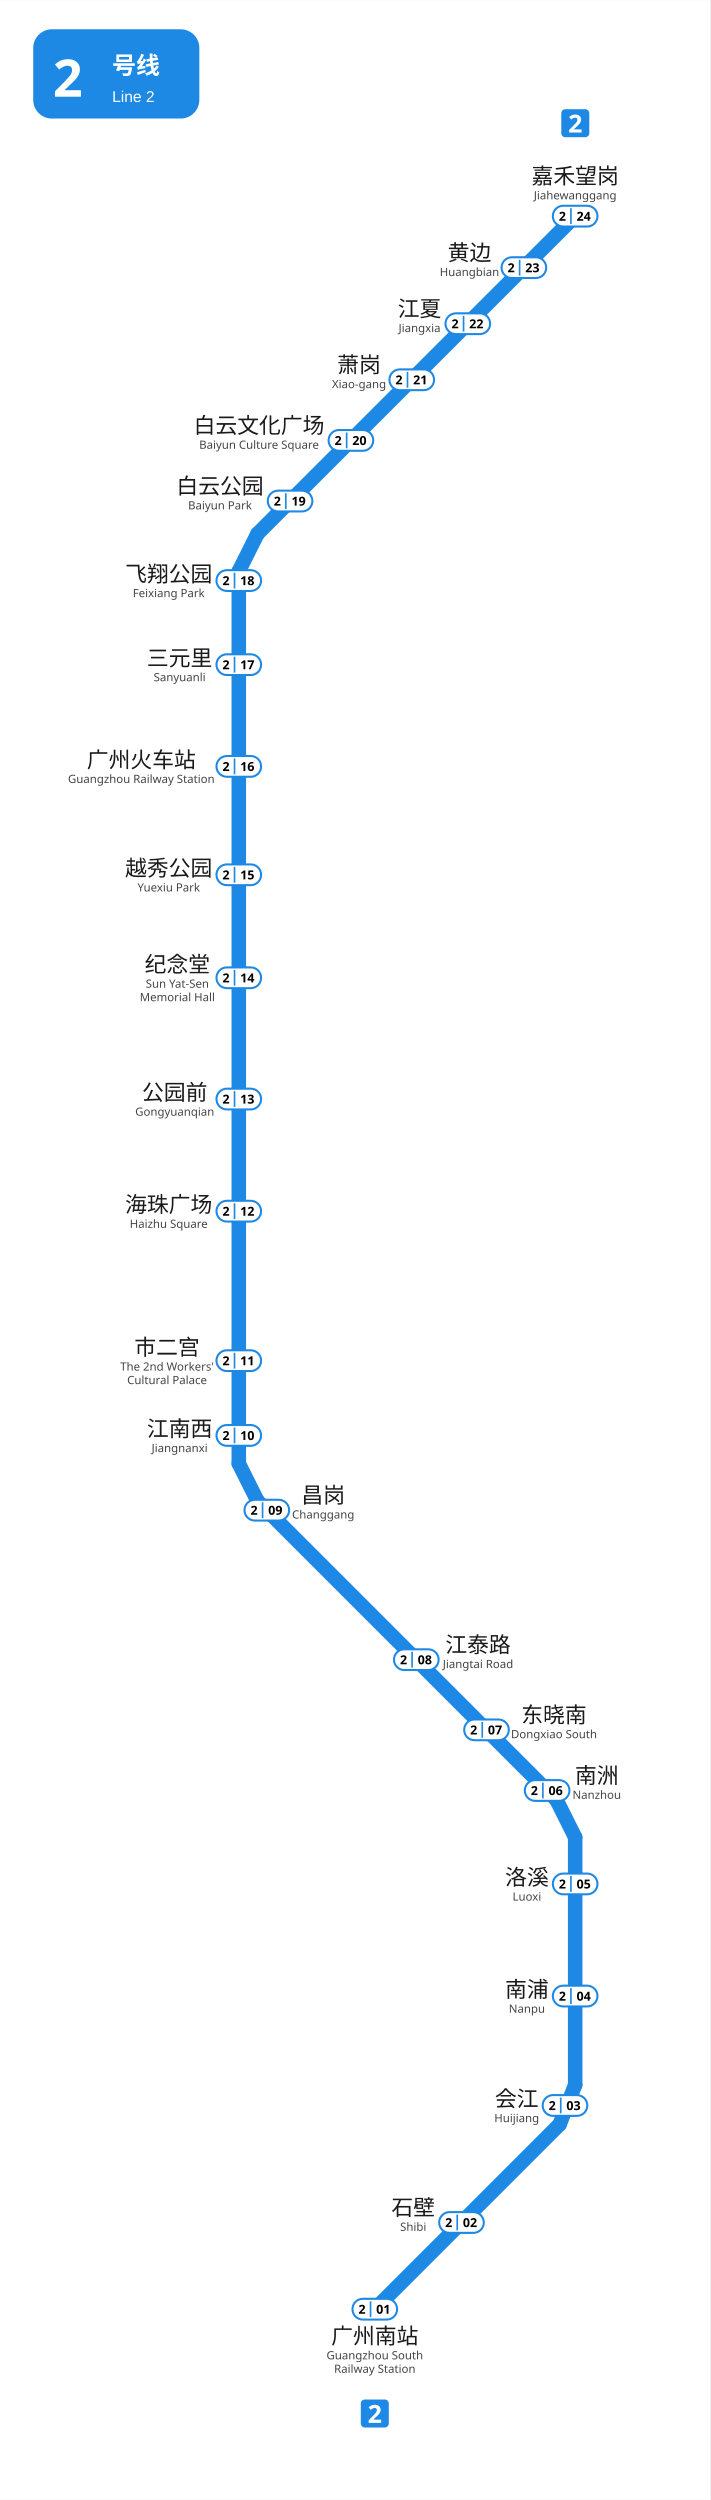
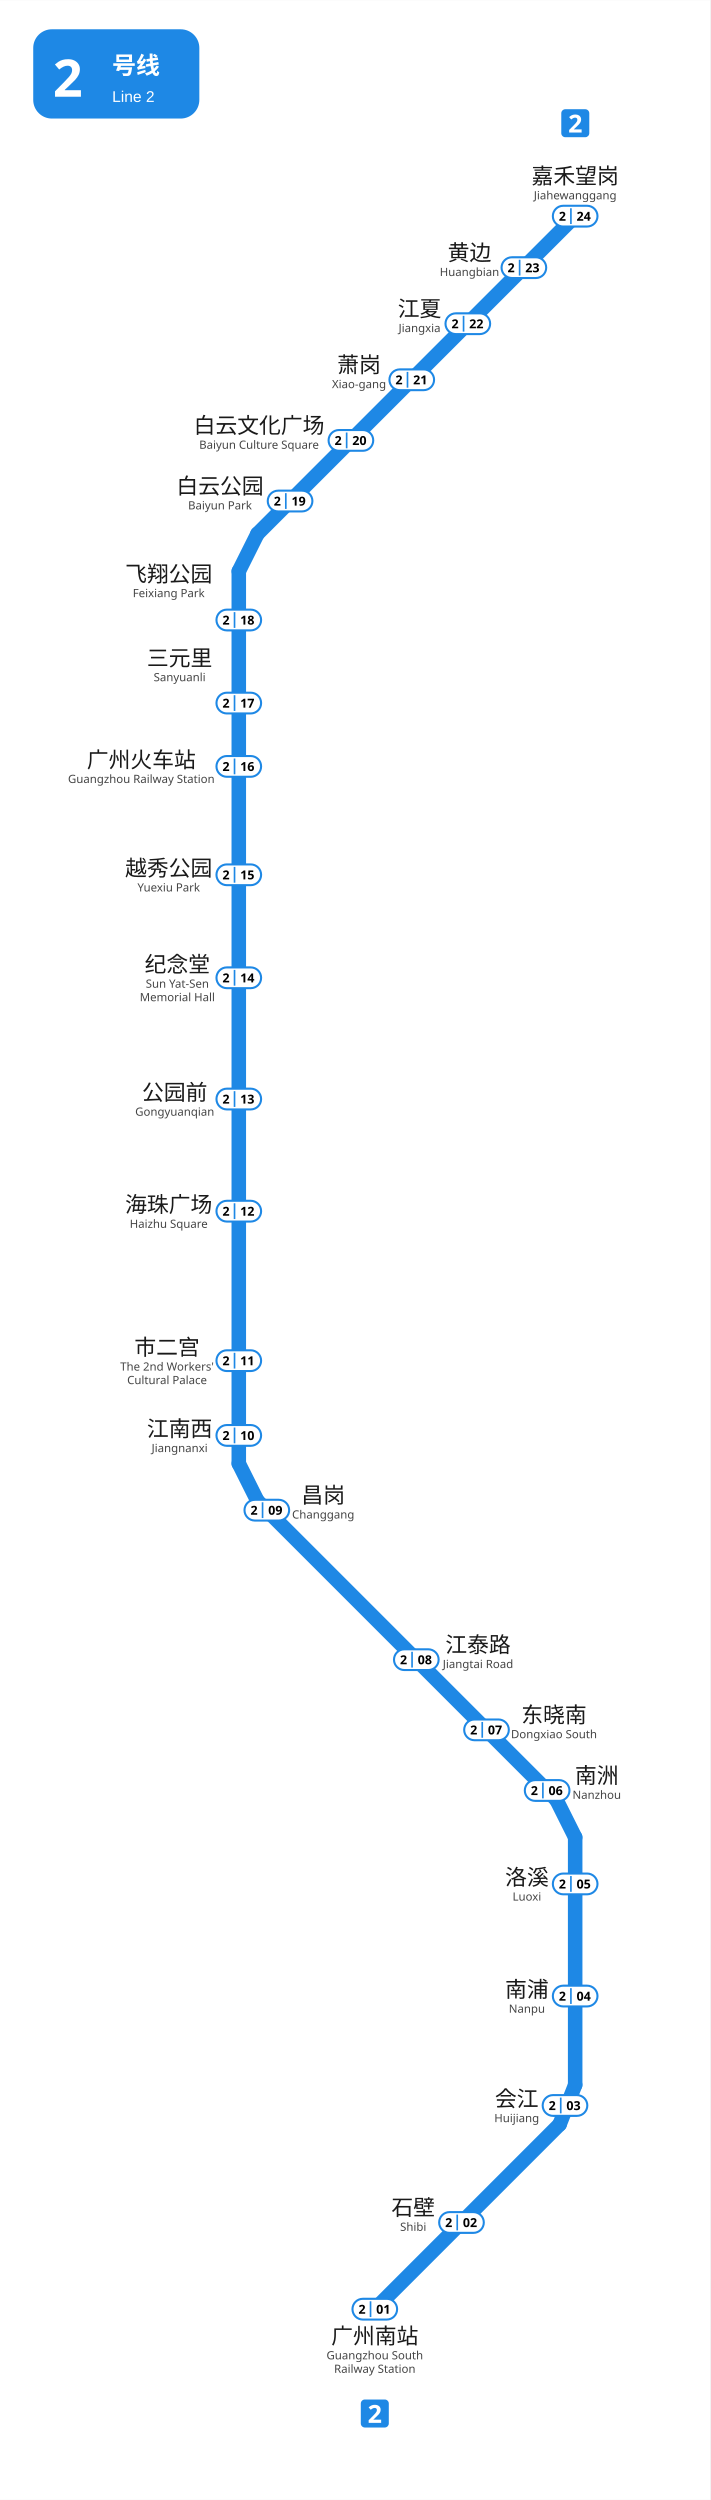
<svg xmlns="http://www.w3.org/2000/svg" viewBox="1221.5 481.0 342.0 1203.8" width="342" height="1204">
  <rect x="1221.5" y="481.0" width="342.0" height="1203.8" fill="#ffffff" />
  <g id="走廊">
    <line x1="1336.5" y1="756.0" x2="1336.5" y2="1185.75" style="fill:none;stroke:#1E88E5;stroke-width:7;stroke-linecap:round" />
    <line x1="1345.51" y1="1203.74" x2="1489.51" y2="1347.74" style="fill:none;stroke:#1E88E5;stroke-width:7;stroke-linecap:round" />
    <line x1="1498.5" y1="1365.75" x2="1498.5" y2="1485.0" style="fill:none;stroke:#1E88E5;stroke-width:7;stroke-linecap:round" />
    <line x1="1345.5" y1="738.0" x2="1498.5" y2="585.0" style="fill:none;stroke:#1E88E5;stroke-width:7;stroke-linecap:round" />
    <line x1="1336.5" y1="1185.75" x2="1345.5" y2="1203.75" style="fill:none;stroke:#1E88E5;stroke-width:7;stroke-linecap:round" />
    <line x1="1336.5" y1="756.0" x2="1345.5" y2="738.0" style="fill:none;stroke:#1E88E5;stroke-width:7;stroke-linecap:round" />
    <line x1="1498.5" y1="1365.75" x2="1489.5" y2="1347.75" style="fill:none;stroke:#1E88E5;stroke-width:7;stroke-linecap:round" />
    <line x1="1491.0" y1="1504.0" x2="1402.0" y2="1593.0" style="fill:none;stroke:#1E88E5;stroke-width:7;stroke-linecap:round" />
    <line x1="1498.5" y1="1485.0" x2="1491.0" y2="1504.0" style="fill:none;stroke:#1E88E5;stroke-width:7;stroke-linecap:round" />
  </g>
  <g id="线路徽标">
    <g data-badge="header" transform="translate(1237.5 495)" data-ink="#FFFFFF" data-box="1237.5,495.0,1317.5,538.0" data-chip="1237.5,495.0,1317.5,538.0">
      <rect x="0" y="0" width="80.0" height="43.0" rx="9.0" fill="#1E88E5" />
      <text x="9.5" y="32.5" font-family="'Microsoft YaHei', sans-serif" font-size="25" font-weight="bold" fill="#FFFFFF">2</text>
      <text x="38.0" y="21.5" font-family="'Microsoft YaHei', sans-serif" font-size="11.5" font-weight="600" fill="#FFFFFF">号线</text>
      <text x="38.0" y="35.0" font-family="Arial, sans-serif" font-size="7.5" fill="#FFFFFF">Line 2</text>
    </g>
    <g data-badge="chip" transform="translate(1395.26 1636.5)" data-box="1395.3,1636.5,1408.7,1650.0">
      <path d="M11.54 13.49h-9.59c-1.07 0 -1.95 -0.88 -1.95 -1.95v-9.59c0 -1.07 0.88 -1.95 1.95 -1.95h9.59c1.07 0 1.95 0.88 1.95 1.95v9.59C13.49 12.61 12.61 13.49 11.54 13.49z" fill="#1E88E5" />
      <path d="M9.78 11.24h-5.99v-1.26l2.15 -2.17c0.43 -0.45 0.78 -0.82 1.04 -1.12c0.26 -0.3 0.46 -0.57 0.58 -0.82s0.18 -0.51 0.18 -0.79c0 -0.34 -0.09 -0.6 -0.28 -0.77s-0.44 -0.25 -0.76 -0.25c-0.33 0 -0.65 0.08 -0.96 0.23c-0.31 0.15 -0.64 0.37 -0.98 0.65l-0.98 -1.16c0.24 -0.21 0.5 -0.41 0.78 -0.59c0.28 -0.19 0.6 -0.34 0.97 -0.46c0.36 -0.12 0.8 -0.17 1.31 -0.17c0.56 0 1.04 0.1 1.45 0.31s0.72 0.48 0.94 0.83c0.22 0.35 0.33 0.74 0.33 1.18c0 0.47 -0.09 0.9 -0.28 1.3c-0.19 0.39 -0.46 0.78 -0.82 1.16s-0.79 0.81 -1.29 1.27l-1.1 1.03v0.08h3.73V11.24z" fill="#FFFFFF" />
    </g>
    <g data-badge="chip" transform="translate(1491.81 533.5)" data-box="1491.8,533.5,1505.2,547.0">
      <path d="M11.54 13.49h-9.59c-1.07 0 -1.95 -0.88 -1.95 -1.95v-9.59c0 -1.07 0.88 -1.95 1.95 -1.95h9.59c1.07 0 1.95 0.88 1.95 1.95v9.59C13.49 12.61 12.61 13.49 11.54 13.49z" fill="#1E88E5" />
      <path d="M9.78 11.24h-5.99v-1.26l2.15 -2.17c0.43 -0.45 0.78 -0.82 1.04 -1.12c0.26 -0.3 0.46 -0.57 0.58 -0.82s0.18 -0.51 0.18 -0.79c0 -0.34 -0.09 -0.6 -0.28 -0.77s-0.44 -0.25 -0.76 -0.25c-0.33 0 -0.65 0.08 -0.96 0.23c-0.31 0.15 -0.64 0.37 -0.98 0.65l-0.98 -1.16c0.24 -0.21 0.5 -0.41 0.78 -0.59c0.28 -0.19 0.6 -0.34 0.97 -0.46c0.36 -0.12 0.8 -0.17 1.31 -0.17c0.56 0 1.04 0.1 1.45 0.31s0.72 0.48 0.94 0.83c0.22 0.35 0.33 0.74 0.33 1.18c0 0.47 -0.09 0.9 -0.28 1.3c-0.19 0.39 -0.46 0.78 -0.82 1.16s-0.79 0.81 -1.29 1.27l-1.1 1.03v0.08h3.73V11.24z" fill="#FFFFFF" />
    </g>
  </g>
  <g id="站名标注" font-family="'Microsoft YaHei', 'PingFang SC', sans-serif">
    <text x="1402.00" y="1609.66" text-anchor="middle" font-size="10.5" font-weight="500" fill="#1a1a1a">广州南站</text>
    <text x="1402.00" y="1617.16" text-anchor="middle" font-size="5.5" fill="#444444">Guangzhou South</text>
    <text x="1402.00" y="1623.66" text-anchor="middle" font-size="5.5" fill="#444444">Railway Station</text>
    <text x="1420.50" y="1547.78" text-anchor="middle" font-size="10.5" font-weight="500" fill="#1a1a1a">石壁</text>
    <text x="1420.50" y="1555.28" text-anchor="middle" font-size="5.5" fill="#444444">Shibi</text>
    <text x="1470.35" y="1495.43" text-anchor="middle" font-size="10.5" font-weight="500" fill="#1a1a1a">会江</text>
    <text x="1470.35" y="1502.93" text-anchor="middle" font-size="5.5" fill="#444444">Huijiang</text>
    <text x="1475.25" y="1442.73" text-anchor="middle" font-size="10.5" font-weight="500" fill="#1a1a1a">南浦</text>
    <text x="1475.25" y="1450.23" text-anchor="middle" font-size="5.5" fill="#444444">Nanpu</text>
    <text x="1475.25" y="1388.73" text-anchor="middle" font-size="10.5" font-weight="500" fill="#1a1a1a">洛溪</text>
    <text x="1475.25" y="1396.23" text-anchor="middle" font-size="5.5" fill="#444444">Luoxi</text>
    <text x="1508.90" y="1339.73" text-anchor="middle" font-size="10.5" font-weight="500" fill="#1a1a1a">南洲</text>
    <text x="1508.90" y="1347.23" text-anchor="middle" font-size="5.5" fill="#444444">Nanzhou</text>
    <text x="1488.30" y="1310.53" text-anchor="middle" font-size="10.5" font-weight="500" fill="#1a1a1a">东晓南</text>
    <text x="1488.30" y="1318.03" text-anchor="middle" font-size="5.5" fill="#444444">Dongxiao South</text>
    <text x="1451.70" y="1276.73" text-anchor="middle" font-size="10.5" font-weight="500" fill="#1a1a1a">江泰路</text>
    <text x="1451.70" y="1284.23" text-anchor="middle" font-size="5.5" fill="#444444">Jiangtai Road</text>
    <text x="1377.15" y="1204.73" text-anchor="middle" font-size="10.5" font-weight="500" fill="#1a1a1a">昌岗</text>
    <text x="1377.15" y="1212.23" text-anchor="middle" font-size="5.5" fill="#444444">Changgang</text>
    <text x="1308.00" y="1172.73" text-anchor="middle" font-size="10.5" font-weight="500" fill="#1a1a1a">江南西</text>
    <text x="1308.00" y="1180.23" text-anchor="middle" font-size="5.5" fill="#444444">Jiangnanxi</text>
    <text x="1301.95" y="1133.48" text-anchor="middle" font-size="10.5" font-weight="500" fill="#1a1a1a">市二宫</text>
    <text x="1301.95" y="1140.98" text-anchor="middle" font-size="5.5" fill="#444444">The 2nd Workers'</text>
    <text x="1301.95" y="1147.48" text-anchor="middle" font-size="5.5" fill="#444444">Cultural Palace</text>
    <text x="1302.75" y="1064.73" text-anchor="middle" font-size="10.5" font-weight="500" fill="#1a1a1a">海珠广场</text>
    <text x="1302.75" y="1072.23" text-anchor="middle" font-size="5.5" fill="#444444">Haizhu Square</text>
    <text x="1305.65" y="1010.73" text-anchor="middle" font-size="10.5" font-weight="500" fill="#1a1a1a">公园前</text>
    <text x="1305.65" y="1018.23" text-anchor="middle" font-size="5.5" fill="#444444">Gongyuanqian</text>
    <text x="1306.90" y="949.08" text-anchor="middle" font-size="10.5" font-weight="500" fill="#1a1a1a">纪念堂</text>
    <text x="1306.90" y="956.58" text-anchor="middle" font-size="5.5" fill="#444444">Sun Yat-Sen</text>
    <text x="1306.90" y="963.08" text-anchor="middle" font-size="5.5" fill="#444444">Memorial Hall</text>
    <text x="1302.75" y="902.73" text-anchor="middle" font-size="10.5" font-weight="500" fill="#1a1a1a">越秀公园</text>
    <text x="1302.75" y="910.23" text-anchor="middle" font-size="5.5" fill="#444444">Yuexiu Park</text>
    <text x="1289.55" y="850.58" text-anchor="middle" font-size="10.5" font-weight="500" fill="#1a1a1a">广州火车站</text>
    <text x="1289.55" y="857.98" text-anchor="middle" font-size="5.5" fill="#444444">Guangzhou Railway Station</text>
    <text x="1308.00" y="801.58" text-anchor="middle" font-size="10.5" font-weight="500" fill="#1a1a1a">三元里</text>
    <text x="1308.00" y="808.98" text-anchor="middle" font-size="5.5" fill="#444444">Sanyuanli</text>
    <text x="1302.75" y="761.08" text-anchor="middle" font-size="10.5" font-weight="500" fill="#1a1a1a">飞翔公园</text>
    <text x="1302.75" y="768.48" text-anchor="middle" font-size="5.5" fill="#444444">Feixiang Park</text>
    <text x="1394.40" y="660.33" text-anchor="middle" font-size="10.5" font-weight="500" fill="#1a1a1a">萧岗</text>
    <text x="1394.40" y="667.83" text-anchor="middle" font-size="5.5" fill="#444444">Xiao-gang</text>
    <text x="1423.55" y="633.33" text-anchor="middle" font-size="10.5" font-weight="500" fill="#1a1a1a">江夏</text>
    <text x="1423.55" y="640.83" text-anchor="middle" font-size="5.5" fill="#444444">Jiangxia</text>
    <text x="1447.60" y="606.33" text-anchor="middle" font-size="10.5" font-weight="500" fill="#1a1a1a">黄边</text>
    <text x="1447.60" y="613.83" text-anchor="middle" font-size="5.5" fill="#444444">Huangbian</text>
    <text x="1498.50" y="569.40" text-anchor="middle" font-size="10.5" font-weight="500" fill="#1a1a1a">嘉禾望岗</text>
    <text x="1498.50" y="576.90" text-anchor="middle" font-size="5.5" fill="#444444">Jiahewanggang</text>
    <text x="1327.45" y="718.73" text-anchor="middle" font-size="10.5" font-weight="500" fill="#1a1a1a">白云公园</text>
    <text x="1327.45" y="726.23" text-anchor="middle" font-size="5.5" fill="#444444">Baiyun Park</text>
    <text x="1346.25" y="689.53" text-anchor="middle" font-size="10.5" font-weight="500" fill="#1a1a1a">白云文化广场</text>
    <text x="1346.25" y="697.03" text-anchor="middle" font-size="5.5" fill="#444444">Baiyun Culture Square</text>
  </g>
  <g id="编号牌" font-family="'Microsoft YaHei', 'PingFang SC', sans-serif">
    <rect x="1391.25" y="1588.00" width="21.50" height="10.00" rx="5.00" fill="#FFFFFF" stroke="#1E88E5" stroke-width="1.0" />
    <line x1="1399.95" y1="1589.20" x2="1399.95" y2="1596.80" stroke="#1E88E5" stroke-width="0.8" />
    <text x="1395.85" y="1592.88" text-anchor="middle" dominant-baseline="central" font-size="6.0" font-weight="700" fill="#000000">2</text>
    <text x="1406.10" y="1592.88" text-anchor="middle" dominant-baseline="central" font-size="6.0" font-weight="700" fill="#000000">01</text>
    <rect x="1433.00" y="1546.25" width="21.50" height="10.00" rx="5.00" fill="#FFFFFF" stroke="#1E88E5" stroke-width="1.0" />
    <line x1="1441.70" y1="1547.45" x2="1441.70" y2="1555.05" stroke="#1E88E5" stroke-width="0.8" />
    <text x="1437.60" y="1551.13" text-anchor="middle" dominant-baseline="central" font-size="6.0" font-weight="700" fill="#000000">2</text>
    <text x="1447.85" y="1551.13" text-anchor="middle" dominant-baseline="central" font-size="6.0" font-weight="700" fill="#000000">02</text>
    <rect x="1482.85" y="1489.90" width="21.50" height="10.00" rx="5.00" fill="#FFFFFF" stroke="#1E88E5" stroke-width="1.0" />
    <line x1="1491.55" y1="1491.10" x2="1491.55" y2="1498.70" stroke="#1E88E5" stroke-width="0.8" />
    <text x="1487.45" y="1494.78" text-anchor="middle" dominant-baseline="central" font-size="6.0" font-weight="700" fill="#000000">2</text>
    <text x="1497.70" y="1494.78" text-anchor="middle" dominant-baseline="central" font-size="6.0" font-weight="700" fill="#000000">03</text>
    <rect x="1487.75" y="1437.20" width="21.50" height="10.00" rx="5.00" fill="#FFFFFF" stroke="#1E88E5" stroke-width="1.0" />
    <line x1="1496.45" y1="1438.40" x2="1496.45" y2="1446.00" stroke="#1E88E5" stroke-width="0.8" />
    <text x="1492.35" y="1442.08" text-anchor="middle" dominant-baseline="central" font-size="6.0" font-weight="700" fill="#000000">2</text>
    <text x="1502.60" y="1442.08" text-anchor="middle" dominant-baseline="central" font-size="6.0" font-weight="700" fill="#000000">04</text>
    <rect x="1487.75" y="1383.20" width="21.50" height="10.00" rx="5.00" fill="#FFFFFF" stroke="#1E88E5" stroke-width="1.0" />
    <line x1="1496.45" y1="1384.40" x2="1496.45" y2="1392.00" stroke="#1E88E5" stroke-width="0.8" />
    <text x="1492.35" y="1388.08" text-anchor="middle" dominant-baseline="central" font-size="6.0" font-weight="700" fill="#000000">2</text>
    <text x="1502.60" y="1388.08" text-anchor="middle" dominant-baseline="central" font-size="6.0" font-weight="700" fill="#000000">05</text>
    <rect x="1474.25" y="1338.20" width="21.50" height="10.00" rx="5.00" fill="#FFFFFF" stroke="#1E88E5" stroke-width="1.0" />
    <line x1="1482.95" y1="1339.40" x2="1482.95" y2="1347.00" stroke="#1E88E5" stroke-width="0.8" />
    <text x="1478.85" y="1343.08" text-anchor="middle" dominant-baseline="central" font-size="6.0" font-weight="700" fill="#000000">2</text>
    <text x="1489.10" y="1343.08" text-anchor="middle" dominant-baseline="central" font-size="6.0" font-weight="700" fill="#000000">06</text>
    <rect x="1445.05" y="1309.00" width="21.50" height="10.00" rx="5.00" fill="#FFFFFF" stroke="#1E88E5" stroke-width="1.0" />
    <line x1="1453.75" y1="1310.20" x2="1453.75" y2="1317.80" stroke="#1E88E5" stroke-width="0.8" />
    <text x="1449.65" y="1313.88" text-anchor="middle" dominant-baseline="central" font-size="6.0" font-weight="700" fill="#000000">2</text>
    <text x="1459.90" y="1313.88" text-anchor="middle" dominant-baseline="central" font-size="6.0" font-weight="700" fill="#000000">07</text>
    <rect x="1411.25" y="1275.20" width="21.50" height="10.00" rx="5.00" fill="#FFFFFF" stroke="#1E88E5" stroke-width="1.0" />
    <line x1="1419.95" y1="1276.40" x2="1419.95" y2="1284.00" stroke="#1E88E5" stroke-width="0.8" />
    <text x="1415.85" y="1280.08" text-anchor="middle" dominant-baseline="central" font-size="6.0" font-weight="700" fill="#000000">2</text>
    <text x="1426.10" y="1280.08" text-anchor="middle" dominant-baseline="central" font-size="6.0" font-weight="700" fill="#000000">08</text>
    <rect x="1339.25" y="1203.20" width="21.50" height="10.00" rx="5.00" fill="#FFFFFF" stroke="#1E88E5" stroke-width="1.0" />
    <line x1="1347.95" y1="1204.40" x2="1347.95" y2="1212.00" stroke="#1E88E5" stroke-width="0.8" />
    <text x="1343.85" y="1208.08" text-anchor="middle" dominant-baseline="central" font-size="6.0" font-weight="700" fill="#000000">2</text>
    <text x="1354.10" y="1208.08" text-anchor="middle" dominant-baseline="central" font-size="6.0" font-weight="700" fill="#000000">09</text>
    <rect x="1325.75" y="1167.20" width="21.50" height="10.00" rx="5.00" fill="#FFFFFF" stroke="#1E88E5" stroke-width="1.0" />
    <line x1="1334.45" y1="1168.40" x2="1334.45" y2="1176.00" stroke="#1E88E5" stroke-width="0.8" />
    <text x="1330.35" y="1172.08" text-anchor="middle" dominant-baseline="central" font-size="6.0" font-weight="700" fill="#000000">2</text>
    <text x="1340.60" y="1172.08" text-anchor="middle" dominant-baseline="central" font-size="6.0" font-weight="700" fill="#000000">10</text>
    <rect x="1325.75" y="1131.20" width="21.50" height="10.00" rx="5.00" fill="#FFFFFF" stroke="#1E88E5" stroke-width="1.0" />
    <line x1="1334.45" y1="1132.40" x2="1334.45" y2="1140.00" stroke="#1E88E5" stroke-width="0.8" />
    <text x="1330.35" y="1136.08" text-anchor="middle" dominant-baseline="central" font-size="6.0" font-weight="700" fill="#000000">2</text>
    <text x="1340.60" y="1136.08" text-anchor="middle" dominant-baseline="central" font-size="6.0" font-weight="700" fill="#000000">11</text>
    <rect x="1325.75" y="1059.20" width="21.50" height="10.00" rx="5.00" fill="#FFFFFF" stroke="#1E88E5" stroke-width="1.0" />
    <line x1="1334.45" y1="1060.40" x2="1334.45" y2="1068.00" stroke="#1E88E5" stroke-width="0.8" />
    <text x="1330.35" y="1064.08" text-anchor="middle" dominant-baseline="central" font-size="6.0" font-weight="700" fill="#000000">2</text>
    <text x="1340.60" y="1064.08" text-anchor="middle" dominant-baseline="central" font-size="6.0" font-weight="700" fill="#000000">12</text>
    <rect x="1325.75" y="1005.20" width="21.50" height="10.00" rx="5.00" fill="#FFFFFF" stroke="#1E88E5" stroke-width="1.0" />
    <line x1="1334.45" y1="1006.40" x2="1334.45" y2="1014.00" stroke="#1E88E5" stroke-width="0.8" />
    <text x="1330.35" y="1010.08" text-anchor="middle" dominant-baseline="central" font-size="6.0" font-weight="700" fill="#000000">2</text>
    <text x="1340.60" y="1010.08" text-anchor="middle" dominant-baseline="central" font-size="6.0" font-weight="700" fill="#000000">13</text>
    <rect x="1325.75" y="946.80" width="21.50" height="10.00" rx="5.00" fill="#FFFFFF" stroke="#1E88E5" stroke-width="1.0" />
    <line x1="1334.45" y1="948.00" x2="1334.45" y2="955.60" stroke="#1E88E5" stroke-width="0.8" />
    <text x="1330.35" y="951.68" text-anchor="middle" dominant-baseline="central" font-size="6.0" font-weight="700" fill="#000000">2</text>
    <text x="1340.60" y="951.68" text-anchor="middle" dominant-baseline="central" font-size="6.0" font-weight="700" fill="#000000">14</text>
    <rect x="1325.75" y="897.20" width="21.50" height="10.00" rx="5.00" fill="#FFFFFF" stroke="#1E88E5" stroke-width="1.0" />
    <line x1="1334.45" y1="898.40" x2="1334.45" y2="906.00" stroke="#1E88E5" stroke-width="0.8" />
    <text x="1330.35" y="902.08" text-anchor="middle" dominant-baseline="central" font-size="6.0" font-weight="700" fill="#000000">2</text>
    <text x="1340.60" y="902.08" text-anchor="middle" dominant-baseline="central" font-size="6.0" font-weight="700" fill="#000000">15</text>
    <rect x="1325.75" y="845.00" width="21.50" height="10.00" rx="5.00" fill="#FFFFFF" stroke="#1E88E5" stroke-width="1.0" />
    <line x1="1334.45" y1="846.20" x2="1334.45" y2="853.80" stroke="#1E88E5" stroke-width="0.8" />
    <text x="1330.35" y="849.88" text-anchor="middle" dominant-baseline="central" font-size="6.0" font-weight="700" fill="#000000">2</text>
    <text x="1340.60" y="849.88" text-anchor="middle" dominant-baseline="central" font-size="6.0" font-weight="700" fill="#000000">16</text>
-     <rect x="1325.75" y="796.00" width="21.50" height="10.00" rx="5.00" fill="#FFFFFF" stroke="#1E88E5" stroke-width="1.0" />
-     <line x1="1334.45" y1="797.20" x2="1334.45" y2="804.80" stroke="#1E88E5" stroke-width="0.8" />
-     <text x="1330.35" y="800.88" text-anchor="middle" dominant-baseline="central" font-size="6.0" font-weight="700" fill="#000000">2</text>
-     <text x="1340.60" y="800.88" text-anchor="middle" dominant-baseline="central" font-size="6.0" font-weight="700" fill="#000000">17</text>
-     <rect x="1325.75" y="755.50" width="21.50" height="10.00" rx="5.00" fill="#FFFFFF" stroke="#1E88E5" stroke-width="1.0" />
-     <line x1="1334.45" y1="756.70" x2="1334.45" y2="764.30" stroke="#1E88E5" stroke-width="0.8" />
-     <text x="1330.35" y="760.38" text-anchor="middle" dominant-baseline="central" font-size="6.0" font-weight="700" fill="#000000">2</text>
-     <text x="1340.60" y="760.38" text-anchor="middle" dominant-baseline="central" font-size="6.0" font-weight="700" fill="#000000">18</text>
+     <rect x="1325.75" y="814.50" width="21.50" height="10.00" rx="5.00" fill="#FFFFFF" stroke="#1E88E5" stroke-width="1.0" />
+     <line x1="1334.45" y1="815.70" x2="1334.45" y2="823.30" stroke="#1E88E5" stroke-width="0.8" />
+     <text x="1330.35" y="819.38" text-anchor="middle" dominant-baseline="central" font-size="6.0" font-weight="700" fill="#000000">2</text>
+     <text x="1340.60" y="819.38" text-anchor="middle" dominant-baseline="central" font-size="6.0" font-weight="700" fill="#000000">17</text>
+     <rect x="1325.75" y="774.50" width="21.50" height="10.00" rx="5.00" fill="#FFFFFF" stroke="#1E88E5" stroke-width="1.0" />
+     <line x1="1334.45" y1="775.70" x2="1334.45" y2="783.30" stroke="#1E88E5" stroke-width="0.8" />
+     <text x="1330.35" y="779.38" text-anchor="middle" dominant-baseline="central" font-size="6.0" font-weight="700" fill="#000000">2</text>
+     <text x="1340.60" y="779.38" text-anchor="middle" dominant-baseline="central" font-size="6.0" font-weight="700" fill="#000000">18</text>
    <rect x="1350.45" y="717.20" width="21.50" height="10.00" rx="5.00" fill="#FFFFFF" stroke="#1E88E5" stroke-width="1.0" />
    <line x1="1359.15" y1="718.40" x2="1359.15" y2="726.00" stroke="#1E88E5" stroke-width="0.8" />
    <text x="1355.05" y="722.08" text-anchor="middle" dominant-baseline="central" font-size="6.0" font-weight="700" fill="#000000">2</text>
    <text x="1365.30" y="722.08" text-anchor="middle" dominant-baseline="central" font-size="6.0" font-weight="700" fill="#000000">19</text>
    <rect x="1379.75" y="688.00" width="21.50" height="10.00" rx="5.00" fill="#FFFFFF" stroke="#1E88E5" stroke-width="1.0" />
    <line x1="1388.45" y1="689.20" x2="1388.45" y2="696.80" stroke="#1E88E5" stroke-width="0.8" />
    <text x="1384.35" y="692.88" text-anchor="middle" dominant-baseline="central" font-size="6.0" font-weight="700" fill="#000000">2</text>
    <text x="1394.60" y="692.88" text-anchor="middle" dominant-baseline="central" font-size="6.0" font-weight="700" fill="#000000">20</text>
    <rect x="1409.05" y="658.80" width="21.50" height="10.00" rx="5.00" fill="#FFFFFF" stroke="#1E88E5" stroke-width="1.0" />
    <line x1="1417.75" y1="660.00" x2="1417.75" y2="667.60" stroke="#1E88E5" stroke-width="0.8" />
    <text x="1413.65" y="663.68" text-anchor="middle" dominant-baseline="central" font-size="6.0" font-weight="700" fill="#000000">2</text>
    <text x="1423.90" y="663.68" text-anchor="middle" dominant-baseline="central" font-size="6.0" font-weight="700" fill="#000000">21</text>
    <rect x="1436.05" y="631.80" width="21.50" height="10.00" rx="5.00" fill="#FFFFFF" stroke="#1E88E5" stroke-width="1.0" />
    <line x1="1444.75" y1="633.00" x2="1444.75" y2="640.60" stroke="#1E88E5" stroke-width="0.8" />
    <text x="1440.65" y="636.68" text-anchor="middle" dominant-baseline="central" font-size="6.0" font-weight="700" fill="#000000">2</text>
    <text x="1450.90" y="636.68" text-anchor="middle" dominant-baseline="central" font-size="6.0" font-weight="700" fill="#000000">22</text>
    <rect x="1487.75" y="580.00" width="21.50" height="10.00" rx="5.00" fill="#FFFFFF" stroke="#1E88E5" stroke-width="1.0" />
    <line x1="1496.45" y1="581.20" x2="1496.45" y2="588.80" stroke="#1E88E5" stroke-width="0.8" />
    <text x="1492.35" y="584.88" text-anchor="middle" dominant-baseline="central" font-size="6.0" font-weight="700" fill="#000000">2</text>
    <text x="1502.60" y="584.88" text-anchor="middle" dominant-baseline="central" font-size="6.0" font-weight="700" fill="#000000">24</text>
    <rect x="1463.05" y="604.80" width="21.50" height="10.00" rx="5.00" fill="#FFFFFF" stroke="#1E88E5" stroke-width="1.0" />
    <line x1="1471.75" y1="606.00" x2="1471.75" y2="613.60" stroke="#1E88E5" stroke-width="0.8" />
    <text x="1467.65" y="609.68" text-anchor="middle" dominant-baseline="central" font-size="6.0" font-weight="700" fill="#000000">2</text>
    <text x="1477.90" y="609.68" text-anchor="middle" dominant-baseline="central" font-size="6.0" font-weight="700" fill="#000000">23</text>
  </g>
</svg>
